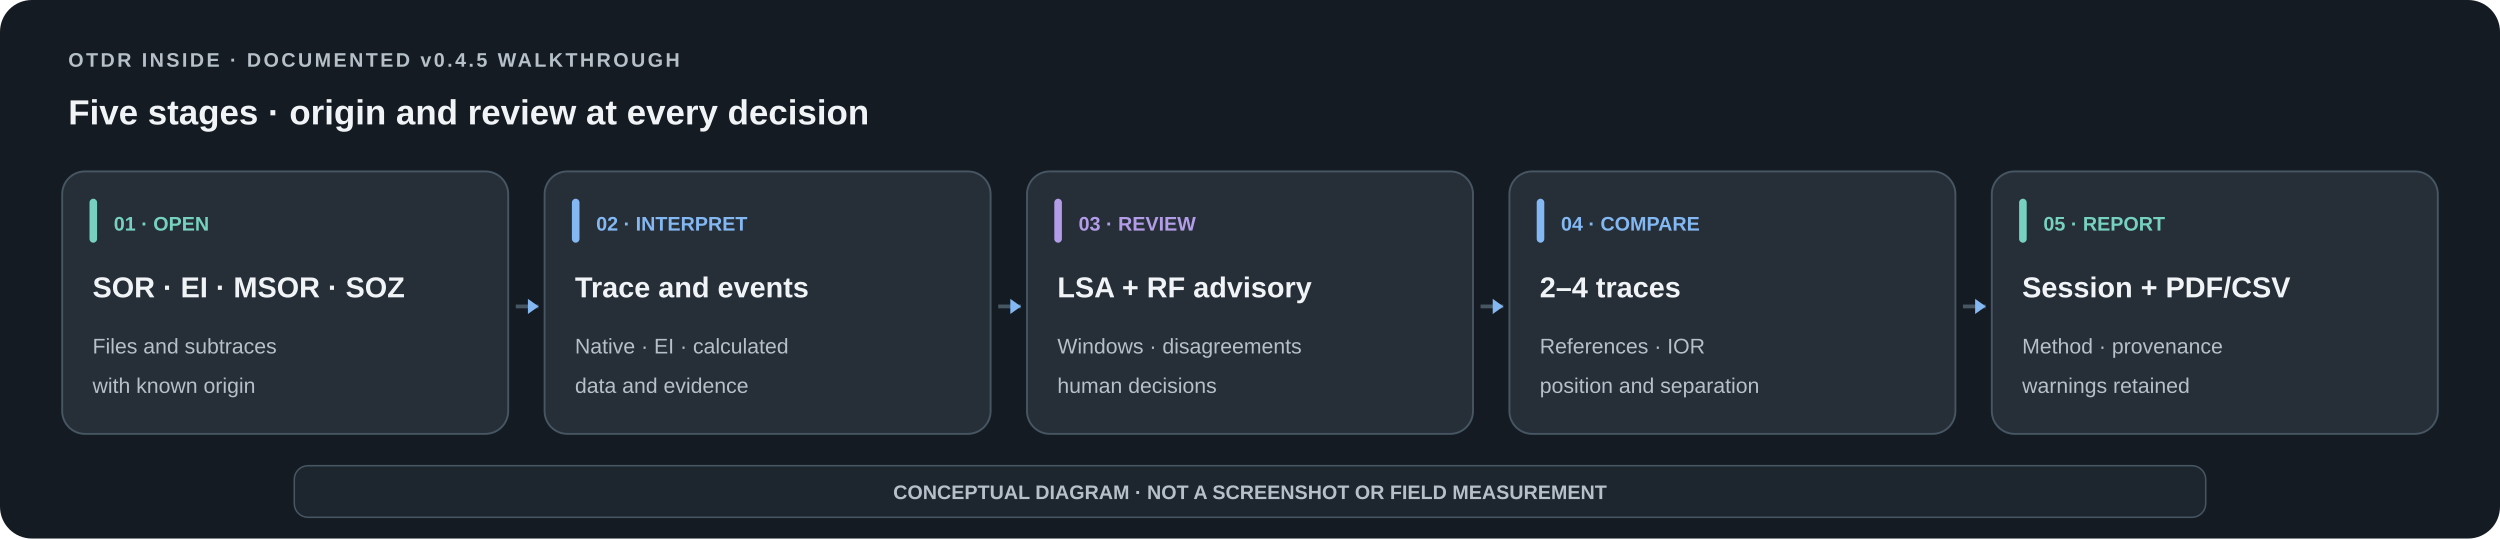
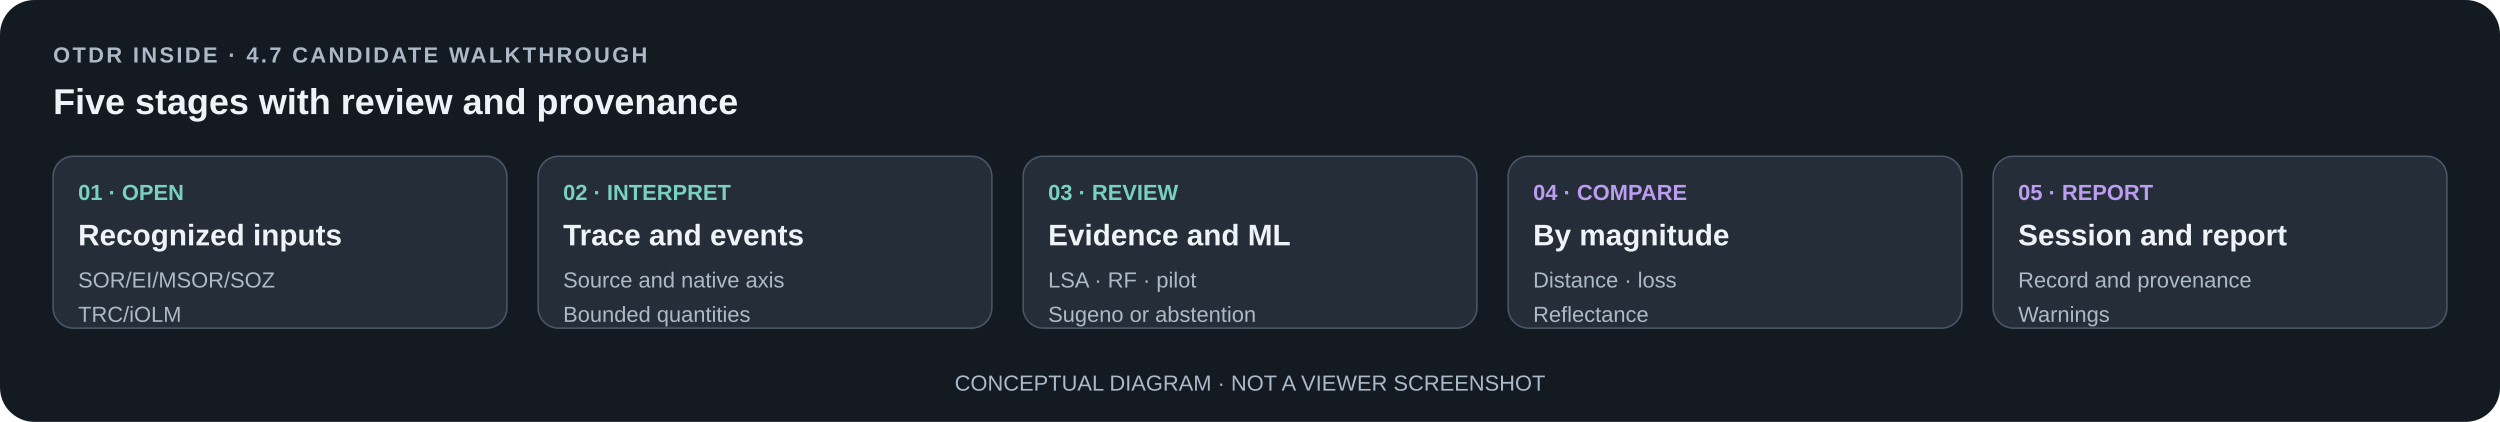
- <svg xmlns="http://www.w3.org/2000/svg" viewBox="0 0 1648 355" width="1648" height="355">
-   <rect x="0" y="0" width="1648" height="355" rx="21" fill="#151b22" />
+ <svg xmlns="http://www.w3.org/2000/svg" width="1600" height="270" viewBox="0 0 1600 270">
+   <rect width="1600" height="270" rx="22" fill="#131a22" />
  <g font-family="Segoe UI,Arial,sans-serif">
-     <text x="45" y="44" font-size="13" font-weight="700" fill="#b6c0c9" letter-spacing="1.6">OTDR INSIDE · DOCUMENTED v0.4.5 WALKTHROUGH</text>
-     <text x="45" y="82" font-size="23" font-weight="700" fill="#f1f4f6">Five stages · origin and review at every decision</text>
-     <rect x="41" y="113" width="294" height="173" rx="15" fill="#262e38" stroke="#465663" stroke-width="1.25" />
-     <rect x="59" y="131" width="5" height="29" rx="2.5" fill="#77d1c0" />
-     <text x="75" y="152" font-size="13" font-weight="700" fill="#77d1c0">01 · OPEN</text>
-     <text x="61" y="196" font-size="19" font-weight="700" fill="#f1f4f6">SOR · EI · MSOR · SOZ</text>
-     <text x="61" y="233" font-size="14" fill="#b6c0c9">Files and subtraces</text>
-     <text x="61" y="259" font-size="14" fill="#b6c0c9">with known origin</text>
-     <path d="M340 202 H355" stroke="#465663" stroke-width="2.5" fill="none" />
-     <path d="M355 202 l-7 -5 v10 z" fill="#83b8f2" />
-     <rect x="359" y="113" width="294" height="173" rx="15" fill="#262e38" stroke="#465663" stroke-width="1.25" />
-     <rect x="377" y="131" width="5" height="29" rx="2.5" fill="#83b8f2" />
-     <text x="393" y="152" font-size="13" font-weight="700" fill="#83b8f2">02 · INTERPRET</text>
-     <text x="379" y="196" font-size="19" font-weight="700" fill="#f1f4f6">Trace and events</text>
-     <text x="379" y="233" font-size="14" fill="#b6c0c9">Native · EI · calculated</text>
-     <text x="379" y="259" font-size="14" fill="#b6c0c9">data and evidence</text>
-     <path d="M658 202 H673" stroke="#465663" stroke-width="2.5" fill="none" />
-     <path d="M673 202 l-7 -5 v10 z" fill="#83b8f2" />
-     <rect x="677" y="113" width="294" height="173" rx="15" fill="#262e38" stroke="#465663" stroke-width="1.25" />
-     <rect x="695" y="131" width="5" height="29" rx="2.5" fill="#b49de8" />
-     <text x="711" y="152" font-size="13" font-weight="700" fill="#b49de8">03 · REVIEW</text>
-     <text x="697" y="196" font-size="19" font-weight="700" fill="#f1f4f6">LSA + RF advisory</text>
-     <text x="697" y="233" font-size="14" fill="#b6c0c9">Windows · disagreements</text>
-     <text x="697" y="259" font-size="14" fill="#b6c0c9">human decisions</text>
-     <path d="M976 202 H991" stroke="#465663" stroke-width="2.5" fill="none" />
-     <path d="M991 202 l-7 -5 v10 z" fill="#83b8f2" />
-     <rect x="995" y="113" width="294" height="173" rx="15" fill="#262e38" stroke="#465663" stroke-width="1.25" />
-     <rect x="1013" y="131" width="5" height="29" rx="2.5" fill="#83b8f2" />
-     <text x="1029" y="152" font-size="13" font-weight="700" fill="#83b8f2">04 · COMPARE</text>
-     <text x="1015" y="196" font-size="19" font-weight="700" fill="#f1f4f6">2–4 traces</text>
-     <text x="1015" y="233" font-size="14" fill="#b6c0c9">References · IOR</text>
-     <text x="1015" y="259" font-size="14" fill="#b6c0c9">position and separation</text>
-     <path d="M1294 202 H1309" stroke="#465663" stroke-width="2.5" fill="none" />
-     <path d="M1309 202 l-7 -5 v10 z" fill="#83b8f2" />
-     <rect x="1313" y="113" width="294" height="173" rx="15" fill="#262e38" stroke="#465663" stroke-width="1.25" />
-     <rect x="1331" y="131" width="5" height="29" rx="2.5" fill="#77d1c0" />
-     <text x="1347" y="152" font-size="13" font-weight="700" fill="#77d1c0">05 · REPORT</text>
-     <text x="1333" y="196" font-size="19" font-weight="700" fill="#f1f4f6">Session + PDF/CSV</text>
-     <text x="1333" y="233" font-size="14" fill="#b6c0c9">Method · provenance</text>
-     <text x="1333" y="259" font-size="14" fill="#b6c0c9">warnings retained</text>
-     <rect x="194" y="307" width="1260" height="34" rx="9" fill="#1d252e" stroke="#465663" />
-     <text x="824" y="329" text-anchor="middle" font-size="13" font-weight="600" fill="#b6c0c9">CONCEPTUAL DIAGRAM · NOT A SCREENSHOT OR FIELD MEASUREMENT</text>
+     <text x="34" y="40" font-size="14" font-weight="700" letter-spacing="1.5" fill="#acbac7">OTDR INSIDE · 4.7 CANDIDATE WALKTHROUGH</text>
+     <text x="34" y="73" font-size="23" font-weight="700" fill="#edf3f6">Five stages with review and provenance</text>
+     <rect x="34" y="100" width="290.4" height="110" rx="13" fill="#252e38" stroke="#495766" />
+     <text x="50" y="128" font-size="14" fill="#79d1c0" font-weight="700">01 · OPEN</text>
+     <text x="50" y="157" font-size="19" font-weight="700" fill="#edf3f6">Recognized inputs</text>
+     <text x="50" y="184" font-size="14" fill="#acbac7">SOR/EI/MSOR/SOZ</text>
+     <text x="50" y="206" font-size="14" fill="#acbac7">TRC/iOLM</text>
+     <rect x="344.4" y="100" width="290.4" height="110" rx="13" fill="#252e38" stroke="#495766" />
+     <text x="360.4" y="128" font-size="14" fill="#79d1c0" font-weight="700">02 · INTERPRET</text>
+     <text x="360.4" y="157" font-size="19" font-weight="700" fill="#edf3f6">Trace and events</text>
+     <text x="360.4" y="184" font-size="14" fill="#acbac7">Source and native axis</text>
+     <text x="360.4" y="206" font-size="14" fill="#acbac7">Bounded quantities</text>
+     <rect x="654.8" y="100" width="290.4" height="110" rx="13" fill="#252e38" stroke="#495766" />
+     <text x="670.8" y="128" font-size="14" fill="#79d1c0" font-weight="700">03 · REVIEW</text>
+     <text x="670.8" y="157" font-size="19" font-weight="700" fill="#edf3f6">Evidence and ML</text>
+     <text x="670.8" y="184" font-size="14" fill="#acbac7">LSA · RF · pilot</text>
+     <text x="670.8" y="206" font-size="14" fill="#acbac7">Sugeno or abstention</text>
+     <rect x="965.2" y="100" width="290.4" height="110" rx="13" fill="#252e38" stroke="#495766" />
+     <text x="981.2" y="128" font-size="14" fill="#bc9df0" font-weight="700">04 · COMPARE</text>
+     <text x="981.2" y="157" font-size="19" font-weight="700" fill="#edf3f6">By magnitude</text>
+     <text x="981.2" y="184" font-size="14" fill="#acbac7">Distance · loss</text>
+     <text x="981.2" y="206" font-size="14" fill="#acbac7">Reflectance</text>
+     <rect x="1275.6" y="100" width="290.4" height="110" rx="13" fill="#252e38" stroke="#495766" />
+     <text x="1291.6" y="128" font-size="14" fill="#bc9df0" font-weight="700">05 · REPORT</text>
+     <text x="1291.6" y="157" font-size="19" font-weight="700" fill="#edf3f6">Session and report</text>
+     <text x="1291.6" y="184" font-size="14" fill="#acbac7">Record and provenance</text>
+     <text x="1291.6" y="206" font-size="14" fill="#acbac7">Warnings</text>
+     <text x="800" y="250" text-anchor="middle" font-size="14" fill="#acbac7">CONCEPTUAL DIAGRAM · NOT A VIEWER SCREENSHOT</text>
  </g>
</svg>
